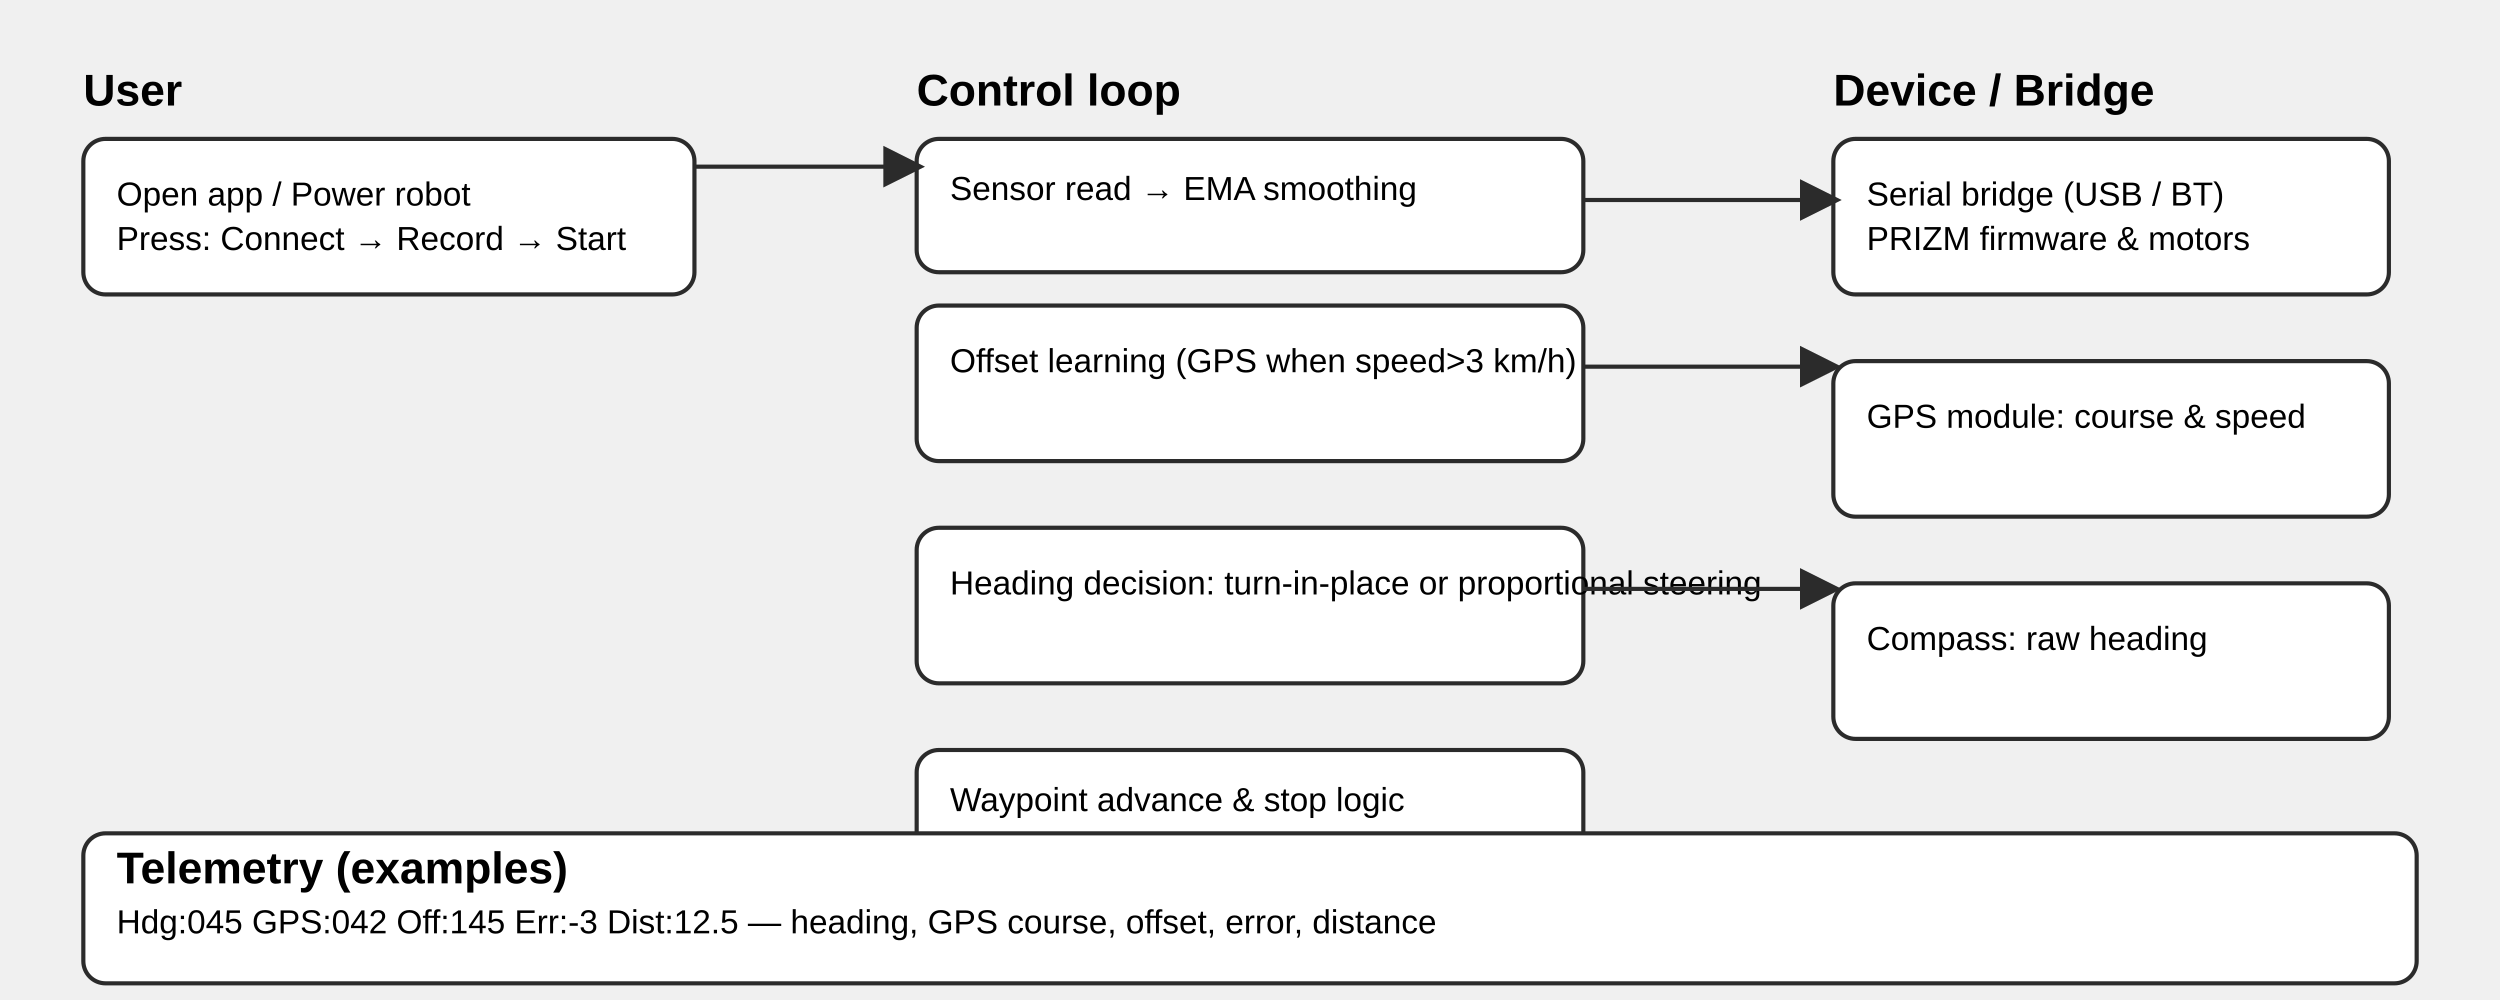
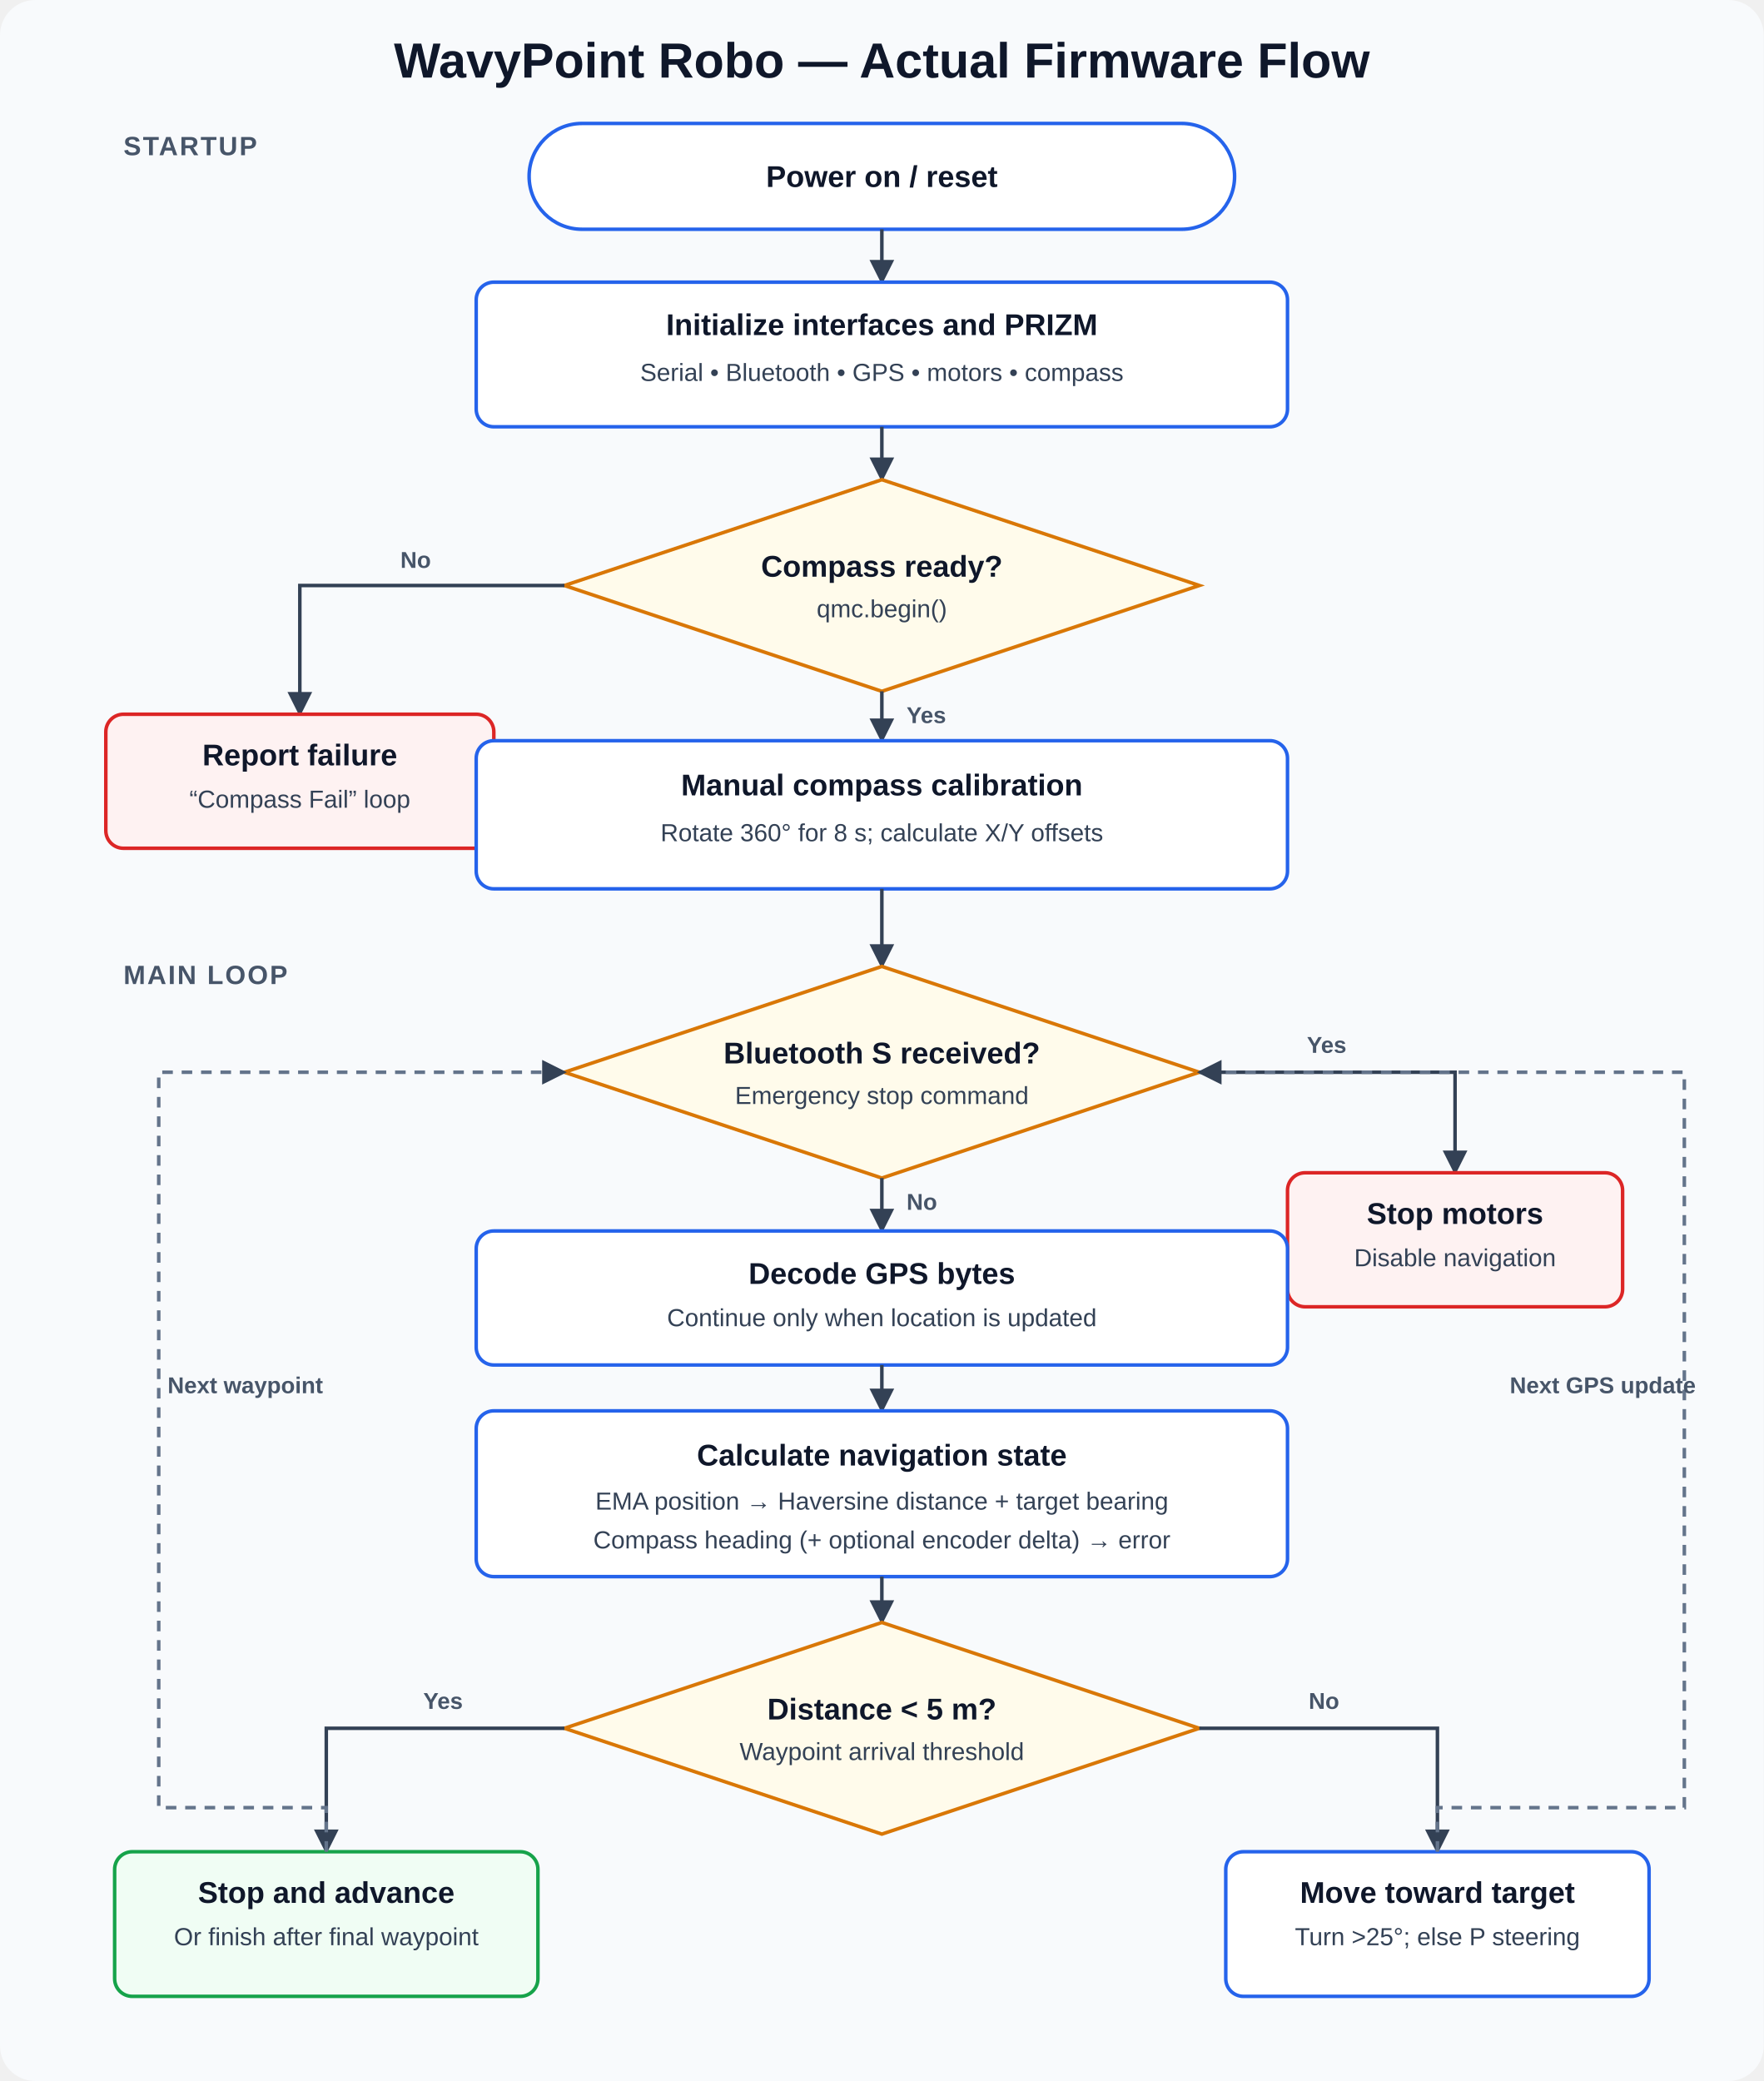
- <svg xmlns="http://www.w3.org/2000/svg" width="900" height="360" viewBox="0 0 900 360">
-   <style>
-     .col { font-family: Arial, Helvetica, sans-serif; }
-     .box { fill:#ffffff; stroke:#2b2b2b; stroke-width:1.5; }
-     .header { font-weight:700; font-size:16px; }
-     .text { font-size:12px; }
-     .arrow { stroke:#2b2b2b; stroke-width:1.5; marker-end:url(#arrow); }
-   </style>
+ <svg xmlns="http://www.w3.org/2000/svg" width="1000" height="1180" viewBox="0 0 1000 1180" role="img" aria-labelledby="title desc">
  <defs>
-     <marker id="arrow" markerWidth="10" markerHeight="10" refX="8" refY="5" orient="auto">
-       <path d="M0,0 L10,5 L0,10 z" fill="#2b2b2b" />
+     <marker id="arrow" viewBox="0 0 10 10" refX="9" refY="5" markerWidth="7" markerHeight="7" orient="auto-start-reverse">
+       <path d="M 0 0 L 10 5 L 0 10 z" fill="#334155" />
    </marker>
+     <style>
+       .bg{fill:#f8fafc}.box{fill:#fff;stroke:#2563eb;stroke-width:2}.decision{fill:#fffbeb;stroke:#d97706;stroke-width:2}.stop{fill:#fef2f2;stroke:#dc2626;stroke-width:2}.success{fill:#f0fdf4;stroke:#16a34a;stroke-width:2}.line{fill:none;stroke:#334155;stroke-width:2;marker-end:url(#arrow)}.dash{fill:none;stroke:#64748b;stroke-width:2;stroke-dasharray:6 5;marker-end:url(#arrow)}.title{font:700 28px Arial,sans-serif;fill:#0f172a}.label{font:600 17px Arial,sans-serif;fill:#0f172a;text-anchor:middle}.small{font:14px Arial,sans-serif;fill:#334155;text-anchor:middle}.edge{font:600 13px Arial,sans-serif;fill:#475569}.group{font:700 15px Arial,sans-serif;fill:#475569;letter-spacing:1px}
+     </style>
  </defs>
-   <g transform="translate(30,20)" class="col">
-     <text x="0" y="18" class="header">User</text>
-     <rect x="0" y="30" width="220" height="56" rx="8" class="box" />
-     <text x="12" y="54" class="text">Open app / Power robot</text>
-     <text x="12" y="70" class="text">Press: Connect → Record → Start</text>
-   </g>
-   <g transform="translate(330,20)" class="col">
-     <text x="0" y="18" class="header">Control loop</text>
-     <rect x="0" y="30" width="240" height="48" rx="8" class="box" />
-     <text x="12" y="52" class="text">Sensor read → EMA smoothing</text>
-     <rect x="0" y="90" width="240" height="56" rx="8" class="box" />
-     <text x="12" y="114" class="text">Offset learning (GPS when speed&gt;3 km/h)</text>
-     <rect x="0" y="170" width="240" height="56" rx="8" class="box" />
-     <text x="12" y="194" class="text">Heading decision: turn-in-place or proportional steering</text>
-     <rect x="0" y="250" width="240" height="48" rx="8" class="box" />
-     <text x="12" y="272" class="text">Waypoint advance &amp; stop logic</text>
-   </g>
-   <g transform="translate(660,20)" class="col">
-     <text x="0" y="18" class="header">Device / Bridge</text>
-     <rect x="0" y="30" width="200" height="56" rx="8" class="box" />
-     <text x="12" y="54" class="text">Serial bridge (USB / BT)</text>
-     <text x="12" y="70" class="text">PRIZM firmware &amp; motors</text>
-     <rect x="0" y="110" width="200" height="56" rx="8" class="box" />
-     <text x="12" y="134" class="text">GPS module: course &amp; speed</text>
-     <rect x="0" y="190" width="200" height="56" rx="8" class="box" />
-     <text x="12" y="214" class="text">Compass: raw heading</text>
-   </g>
-   <path d="M250 60 L330 60" class="arrow" fill="none" />
-   <path d="M570 72 L660 72" class="arrow" fill="none" />
-   <path d="M570 132 L660 132" class="arrow" fill="none" />
-   <path d="M570 212 L660 212" class="arrow" fill="none" />
-   <g transform="translate(30,300)" class="col">
-     <rect x="0" y="0" width="840" height="54" rx="8" class="box" />
-     <text x="12" y="18" class="header">Telemetry (examples)</text>
-     <text x="12" y="36" class="text">Hdg:045 GPS:042 Off:145 Err:-3 Dist:12.5 — heading, GPS course, offset, error, distance</text>
-   </g>
+   <rect class="bg" width="1000" height="1180" rx="20" />
+   <text class="title" x="500" y="44" text-anchor="middle">WavyPoint Robo — Actual Firmware Flow</text>
+   <text class="group" x="70" y="88">STARTUP</text>
+   <rect class="box" x="300" y="70" width="400" height="60" rx="30" />
+   <text class="label" x="500" y="106">Power on / reset</text>
+   <path class="line" d="M500 130 V160" />
+   <rect class="box" x="270" y="160" width="460" height="82" rx="10" />
+   <text class="label" x="500" y="190">Initialize interfaces and PRIZM</text>
+   <text class="small" x="500" y="216">Serial • Bluetooth • GPS • motors • compass</text>
+   <path class="line" d="M500 242 V272" />
+   <path class="decision" d="M500 272 L680 332 L500 392 L320 332 Z" />
+   <text class="label" x="500" y="327">Compass ready?</text>
+   <text class="small" x="500" y="350">qmc.begin()</text>
+   <path class="line" d="M320 332 H170 V405" />
+   <text class="edge" x="227" y="322">No</text>
+   <rect class="stop" x="60" y="405" width="220" height="76" rx="10" />
+   <text class="label" x="170" y="434">Report failure</text>
+   <text class="small" x="170" y="458">“Compass Fail” loop</text>
+   <path class="line" d="M500 392 V420" />
+   <text class="edge" x="514" y="410">Yes</text>
+   <rect class="box" x="270" y="420" width="460" height="84" rx="10" />
+   <text class="label" x="500" y="451">Manual compass calibration</text>
+   <text class="small" x="500" y="477">Rotate 360° for 8 s; calculate X/Y offsets</text>
+   <path class="line" d="M500 504 V548" />
+   <text class="group" x="70" y="558">MAIN LOOP</text>
+   <path class="decision" d="M500 548 L680 608 L500 668 L320 608 Z" />
+   <text class="label" x="500" y="603">Bluetooth S received?</text>
+   <text class="small" x="500" y="626">Emergency stop command</text>
+   <path class="line" d="M680 608 H825 V665" />
+   <text class="edge" x="741" y="597">Yes</text>
+   <rect class="stop" x="730" y="665" width="190" height="76" rx="10" />
+   <text class="label" x="825" y="694">Stop motors</text>
+   <text class="small" x="825" y="718">Disable navigation</text>
+   <path class="line" d="M500 668 V698" />
+   <text class="edge" x="514" y="686">No</text>
+   <rect class="box" x="270" y="698" width="460" height="76" rx="10" />
+   <text class="label" x="500" y="728">Decode GPS bytes</text>
+   <text class="small" x="500" y="752">Continue only when location is updated</text>
+   <path class="line" d="M500 774 V800" />
+   <rect class="box" x="270" y="800" width="460" height="94" rx="10" />
+   <text class="label" x="500" y="831">Calculate navigation state</text>
+   <text class="small" x="500" y="856">EMA position → Haversine distance + target bearing</text>
+   <text class="small" x="500" y="878">Compass heading (+ optional encoder delta) → error</text>
+   <path class="line" d="M500 894 V920" />
+   <path class="decision" d="M500 920 L680 980 L500 1040 L320 980 Z" />
+   <text class="label" x="500" y="975">Distance &lt; 5 m?</text>
+   <text class="small" x="500" y="998">Waypoint arrival threshold</text>
+   <path class="line" d="M320 980 H185 V1050" />
+   <text class="edge" x="240" y="969">Yes</text>
+   <rect class="success" x="65" y="1050" width="240" height="82" rx="10" />
+   <text class="label" x="185" y="1079">Stop and advance</text>
+   <text class="small" x="185" y="1103">Or finish after final waypoint</text>
+   <path class="line" d="M680 980 H815 V1050" />
+   <text class="edge" x="742" y="969">No</text>
+   <rect class="box" x="695" y="1050" width="240" height="82" rx="10" />
+   <text class="label" x="815" y="1079">Move toward target</text>
+   <text class="small" x="815" y="1103">Turn &gt;25°; else P steering</text>
+   <path class="dash" d="M185 1050 V1025 H90 V608 H320" />
+   <path class="dash" d="M815 1050 V1025 H955 V608 H680" />
+   <text class="edge" x="95" y="790">Next waypoint</text>
+   <text class="edge" x="856" y="790">Next GPS update</text>
</svg>
